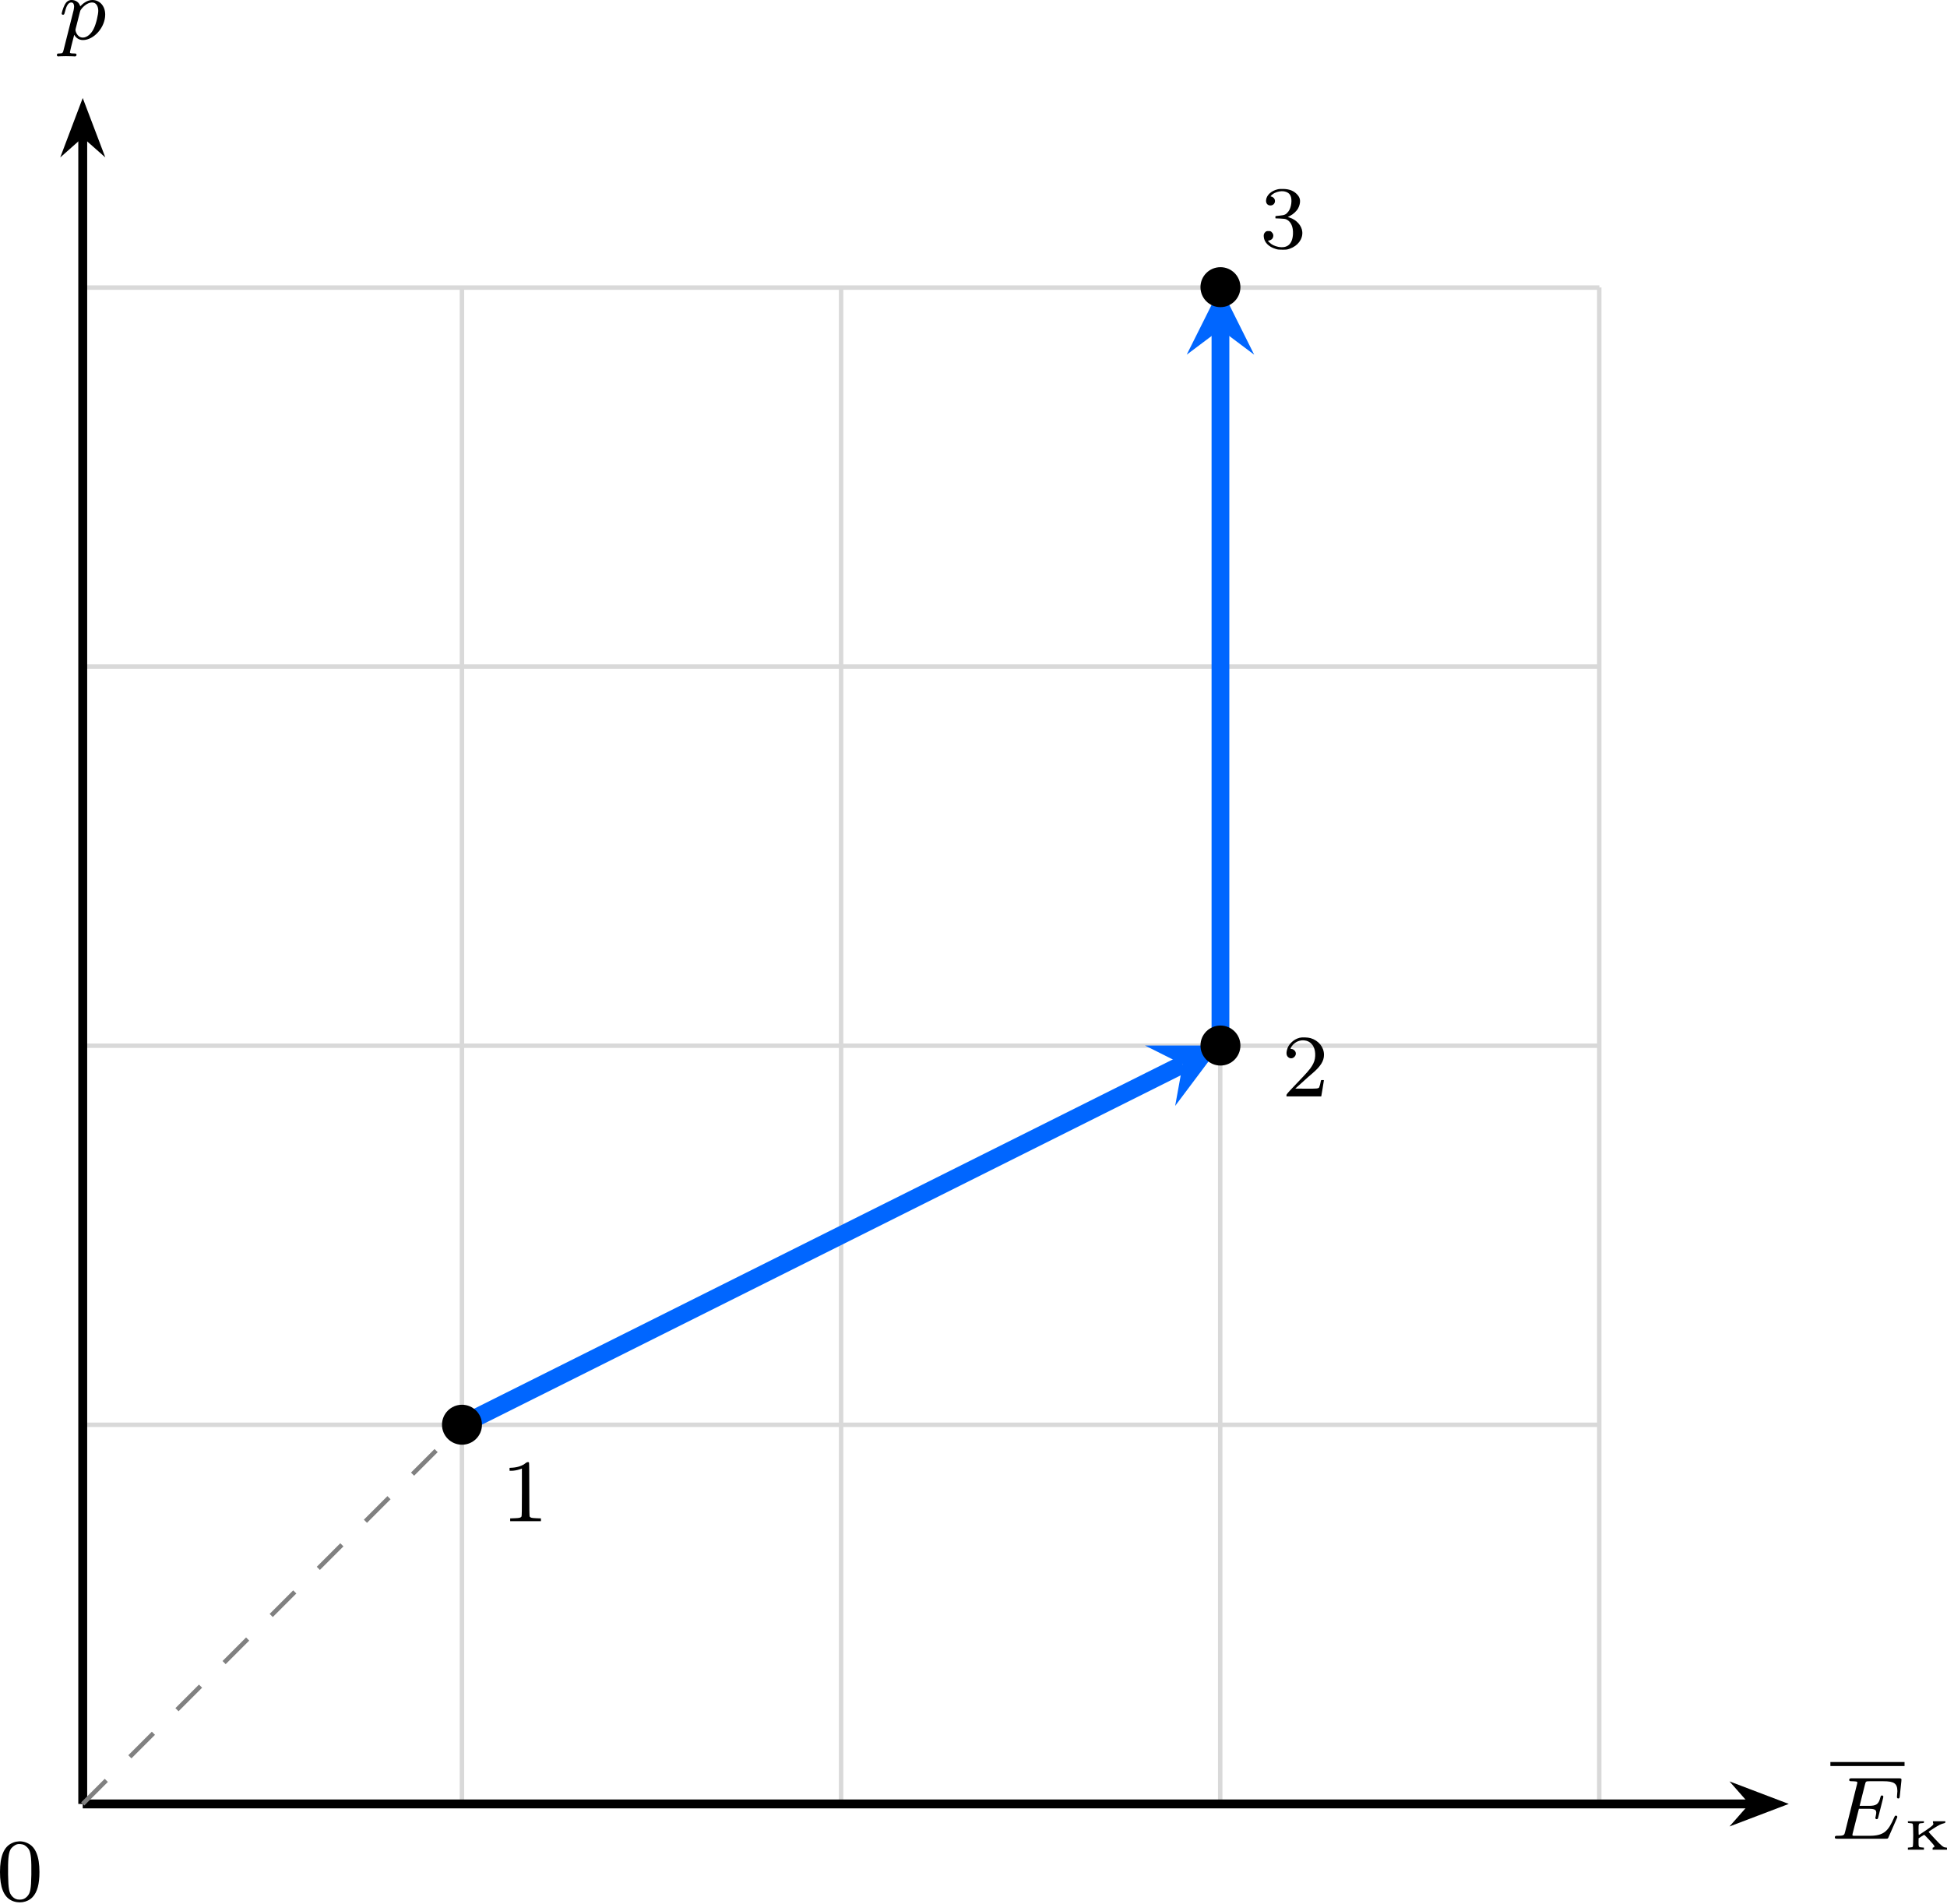
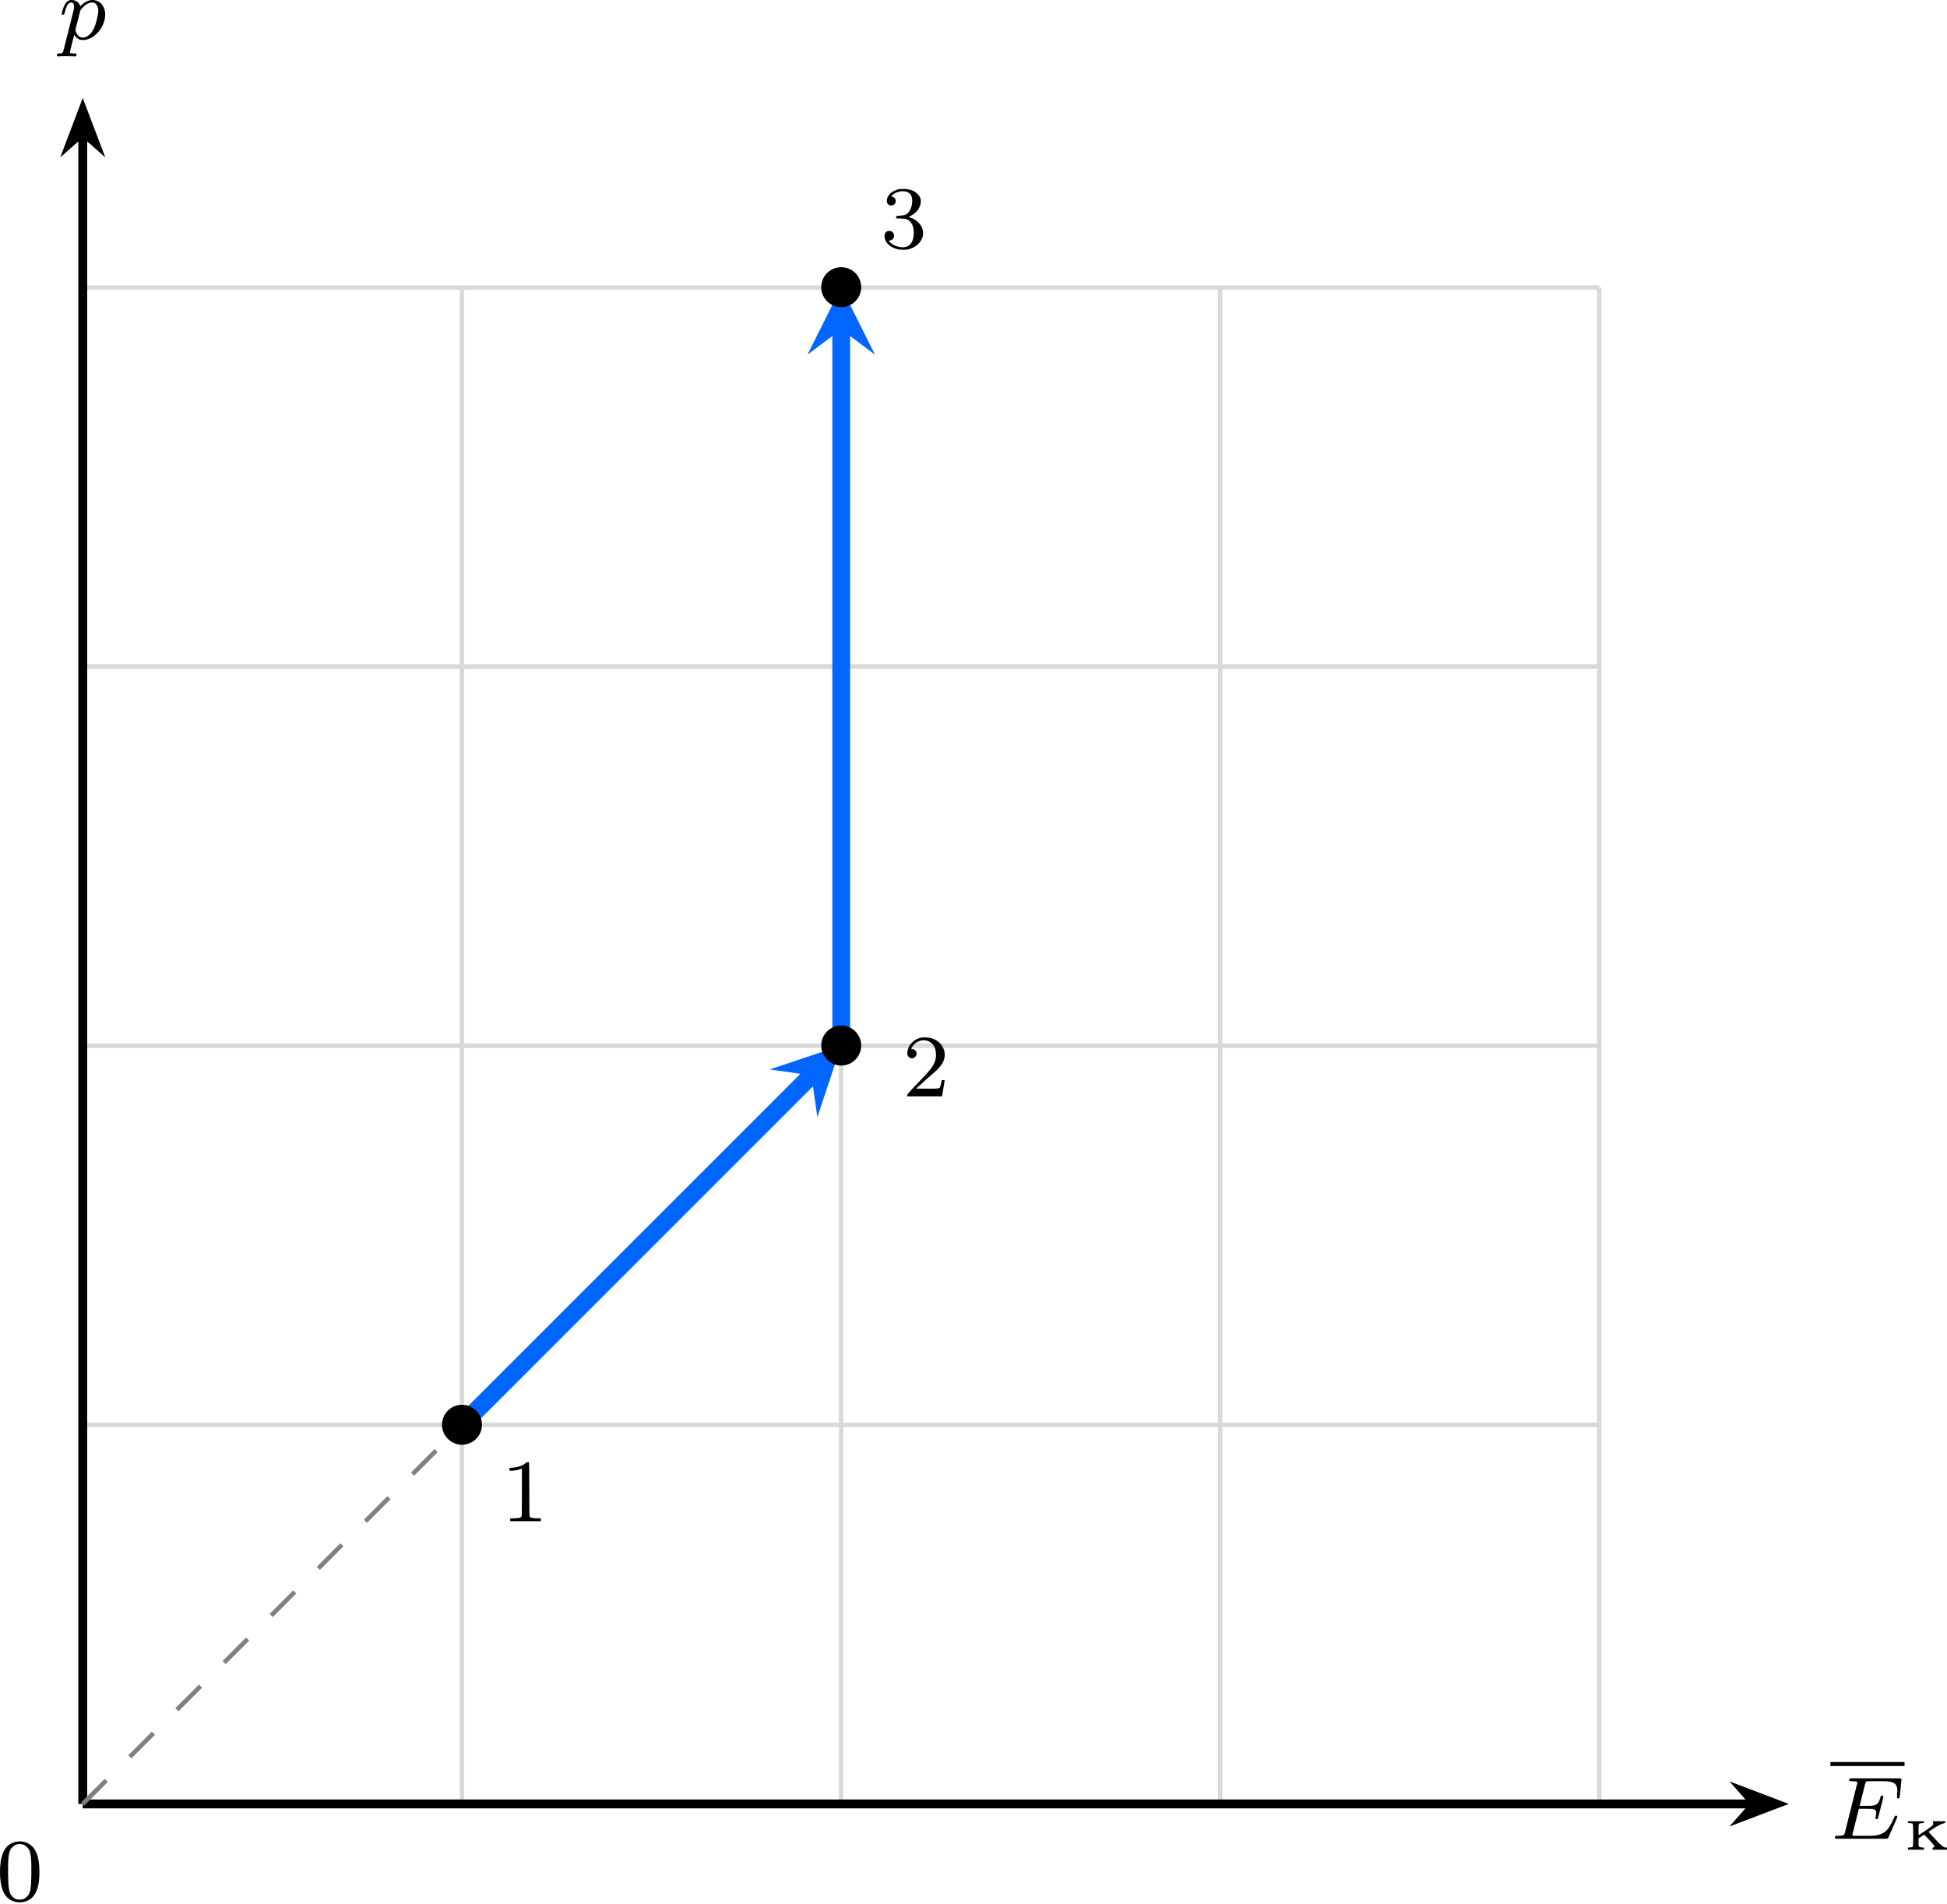
<svg xmlns="http://www.w3.org/2000/svg" xmlns:xlink="http://www.w3.org/1999/xlink" version="1.1" width="227.08pt" height="222.084pt" viewBox="-66.361 -66.773 174.677 170.834">
  <defs>
    <path id="g2-48" d="M1.753-5.268C1.666-5.252 1.498-5.197 1.379-5.133C.669-4.798 .327-3.945 .327-2.55C.327-1.196 .654-.367 1.315-.016C1.969 .319 2.782 .199 3.252-.303C3.674-.757 3.866-1.467 3.866-2.55C3.866-3.945 3.523-4.798 2.813-5.133C2.479-5.3 2.128-5.34 1.753-5.268ZM2.487-4.981C2.654-4.894 2.861-4.694 2.933-4.551C3.108-4.224 3.156-3.626 3.14-2.319C3.116-1.012 3.053-.669 2.766-.359C2.566-.151 2.383-.072 2.096-.072S1.626-.151 1.427-.359C1.14-.669 1.076-1.012 1.052-2.319C1.036-3.626 1.084-4.224 1.259-4.551C1.355-4.75 1.618-4.965 1.857-5.037C1.993-5.085 2.343-5.053 2.487-4.981Z" />
    <path id="g2-49" d="M2.192-5.22C1.929-4.989 1.482-4.838 1.02-4.806L.749-4.79V-4.655V-4.527H.901C1.124-4.527 1.419-4.575 1.65-4.655L1.857-4.726V-2.59C1.857-.964 1.849-.446 1.817-.414C1.737-.311 1.634-.287 1.219-.271L.805-.255V-.135V-.008H2.184H3.563V-.135V-.255L3.148-.271C2.742-.287 2.63-.311 2.558-.414C2.527-.446 2.519-1.02 2.519-2.837C2.519-4.144 2.511-5.236 2.495-5.26C2.471-5.34 2.303-5.316 2.192-5.22Z" />
    <path id="g2-50" d="M1.586-5.26C1.315-5.189 1.044-5.037 .853-4.838C.646-4.639 .526-4.439 .462-4.176C.367-3.826 .422-3.602 .63-3.475C.98-3.26 1.411-3.69 1.196-4.041C1.124-4.16 .972-4.256 .861-4.256S.757-4.296 .869-4.471C1.196-4.981 1.857-5.181 2.391-4.918C2.798-4.71 3.021-4.24 2.989-3.626C2.973-3.3 2.893-3.053 2.702-2.734C2.519-2.431 2.271-2.144 1.299-1.132C.486-.279 .414-.199 .414-.104V0H1.977H3.531L3.547-.08C3.555-.128 3.602-.414 3.658-.733C3.706-1.044 3.754-1.339 3.762-1.387C3.778-1.467 3.778-1.467 3.642-1.467C3.515-1.467 3.507-1.467 3.491-1.355C3.459-1.164 3.387-.893 3.347-.813C3.292-.701 3.14-.685 2.096-.693L1.203-.701L1.809-1.243C2.136-1.546 2.55-1.913 2.726-2.056C3.475-2.694 3.778-3.172 3.778-3.73C3.778-4.415 3.3-5.013 2.574-5.228C2.335-5.3 1.793-5.316 1.586-5.26Z" />
    <path id="g2-51" d="M1.618-5.26C1.036-5.125 .614-4.734 .574-4.288C.55-4.001 .709-3.81 .972-3.81C1.283-3.81 1.474-4.129 1.323-4.407C1.267-4.511 1.108-4.615 1.004-4.615C.909-4.615 1.14-4.83 1.331-4.926C1.921-5.212 2.55-5.117 2.758-4.702C2.941-4.352 2.845-3.618 2.582-3.276C2.375-3.005 2.256-2.941 1.817-2.901C1.634-2.885 1.467-2.869 1.443-2.861S1.403-2.813 1.411-2.75L1.419-2.654L1.841-2.638C2.184-2.622 2.287-2.606 2.399-2.558C2.805-2.367 3.021-1.897 2.989-1.243C2.941-.335 2.479 .056 1.674-.096C1.339-.167 1.068-.295 .885-.486L.733-.638L.861-.669C1.044-.725 1.132-.797 1.18-.909C1.267-1.108 1.227-1.283 1.06-1.435C.996-1.498 .956-1.514 .789-1.514C.63-1.514 .59-1.498 .518-1.435C.383-1.307 .351-1.203 .367-1.004C.406-.51 .805-.096 1.435 .088C1.626 .151 1.722 .159 2.048 .159C2.407 .159 2.463 .151 2.694 .072C3.427-.183 3.873-.789 3.826-1.435C3.786-1.993 3.308-2.527 2.678-2.726L2.519-2.774L2.75-2.893C3.021-3.029 3.332-3.324 3.451-3.555C3.499-3.634 3.555-3.786 3.579-3.881C3.674-4.256 3.618-4.519 3.379-4.782C3.076-5.117 2.686-5.276 2.144-5.292C1.921-5.3 1.745-5.292 1.618-5.26Z" />
    <path id="g0-234" d="M.299-2.481C.299-2.409 .305-2.403 .496-2.391C.646-2.379 .705-2.367 .735-2.319C.795-2.242 .795-.365 .735-.281C.705-.239 .646-.221 .496-.215L.299-.197V-.108V-.012H1.016H1.739V-.108V-.197L1.536-.215C1.267-.227 1.255-.251 1.255-.687L1.261-1.034L1.5-1.19C1.632-1.273 1.745-1.345 1.763-1.345C1.805-1.345 2.6-.484 2.654-.383S2.672-.209 2.57-.209C2.529-.209 2.517-.185 2.517-.108V-.012H3.162H3.808V-.108C3.808-.197 3.802-.209 3.706-.209C3.491-.209 3.335-.329 2.732-.974C2.415-1.309 2.158-1.596 2.158-1.608C2.158-1.644 2.953-2.152 3.162-2.248C3.264-2.295 3.413-2.355 3.503-2.373C3.64-2.409 3.658-2.421 3.658-2.487V-2.564H3.102H2.546V-2.493C2.546-2.457 2.558-2.397 2.576-2.373C2.63-2.266 2.493-2.134 1.907-1.739C1.59-1.53 1.315-1.345 1.297-1.333C1.267-1.321 1.255-1.417 1.255-1.787C1.255-2.367 1.261-2.373 1.536-2.391C1.728-2.403 1.739-2.409 1.739-2.481V-2.564H1.016H.299Z" />
    <path id="g1-69" d="M5.97-1.849C5.986-1.881 6.001-1.929 6.001-1.961C6.001-1.977 5.994-2.072 5.882-2.072C5.794-2.072 5.786-2.048 5.707-1.873C5.197-.709 4.822-.263 3.523-.263H2.072C2-.279 1.977-.279 1.977-.335C1.977-.399 1.993-.462 2.008-.51L2.558-2.686H3.411C3.993-2.686 4.113-2.59 4.113-2.335C4.113-2.327 4.113-2.2 4.057-1.977C4.041-1.937 4.033-1.889 4.033-1.865C4.033-1.857 4.041-1.753 4.152-1.753C4.248-1.753 4.264-1.801 4.296-1.937L4.718-3.602C4.726-3.626 4.75-3.746 4.75-3.762C4.75-3.842 4.686-3.881 4.631-3.881C4.527-3.881 4.519-3.826 4.479-3.69C4.32-3.068 4.105-2.949 3.419-2.949H2.622L3.1-4.854C3.172-5.141 3.18-5.157 3.507-5.157H4.75C5.707-5.157 6.009-4.965 6.009-4.264C6.009-4.097 5.97-3.897 5.97-3.746C5.97-3.65 6.025-3.61 6.089-3.61C6.201-3.61 6.209-3.682 6.225-3.818L6.368-5.173C6.376-5.212 6.376-5.268 6.376-5.308C6.376-5.42 6.28-5.42 6.137-5.42H1.937C1.785-5.42 1.69-5.42 1.69-5.268C1.69-5.157 1.793-5.157 1.929-5.157C1.953-5.157 2.096-5.157 2.232-5.141C2.399-5.125 2.415-5.101 2.415-5.029C2.415-4.989 2.399-4.941 2.391-4.902L1.323-.63C1.251-.327 1.235-.263 .646-.263C.494-.263 .399-.263 .399-.112C.399 0 .502 0 .638 0H4.949C5.149 0 5.157 0 5.22-.143L5.97-1.849Z" />
    <path id="g1-112" d="M.414 .964C.351 1.219 .335 1.283 .016 1.283C-.096 1.283-.191 1.283-.191 1.435C-.191 1.506-.12 1.546-.08 1.546C0 1.546 .032 1.522 .622 1.522C1.196 1.522 1.363 1.546 1.419 1.546C1.451 1.546 1.57 1.546 1.57 1.395C1.57 1.283 1.459 1.283 1.363 1.283C.98 1.283 .98 1.235 .98 1.164C.98 1.108 1.124 .542 1.363-.391C1.467-.207 1.714 .08 2.144 .08C3.124 .08 4.144-1.052 4.144-2.208C4.144-2.997 3.634-3.515 2.997-3.515C2.519-3.515 2.136-3.188 1.905-2.949C1.737-3.515 1.203-3.515 1.124-3.515C.837-3.515 .638-3.332 .51-3.084C.327-2.726 .239-2.319 .239-2.295C.239-2.224 .295-2.192 .359-2.192C.462-2.192 .47-2.224 .526-2.431C.63-2.837 .773-3.292 1.1-3.292C1.299-3.292 1.355-3.108 1.355-2.917C1.355-2.837 1.323-2.646 1.307-2.582L.414 .964ZM1.881-2.455C1.921-2.59 1.921-2.606 2.04-2.75C2.343-3.108 2.686-3.292 2.973-3.292C3.371-3.292 3.523-2.901 3.523-2.542C3.523-2.248 3.347-1.395 3.108-.925C2.901-.494 2.519-.143 2.144-.143C1.602-.143 1.474-.765 1.474-.821C1.474-.837 1.49-.925 1.498-.948L1.881-2.455Z" />
  </defs>
  <g id="page1">
    <path d="M-58.938 95.082H77.129M-58.938 61.066H77.129M-58.938 27.051H77.129M-58.938-6.965H77.129M-58.938-40.969H77.129M-58.938 95.082V-40.981M-24.918 95.082V-40.981M9.098 95.082V-40.981M43.113 95.082V-40.981M77.117 95.082V-40.981" stroke="#d9d9d9" fill="none" stroke-width=".399" stroke-miterlimit="10" />
    <path d="M-58.938 95.082H90.914" stroke="#000" fill="none" stroke-width=".797" stroke-miterlimit="10" />
    <path d="M93 95.082L90.164 94.004L91.113 95.082L90.164 96.16Z" />
    <path d="M93 95.082L90.164 94.004L91.113 95.082L90.164 96.16Z" stroke="#000" fill="none" stroke-width=".797" stroke-miterlimit="10" />
    <rect x="-58.936" y="88.201" height=".359" width="6.653" transform="matrix(1 0 0 1 156.7906 3.1217)" />
    <g transform="matrix(1 0 0 1 156.7906 3.1217)">
      <use x="-58.936" y="95.082" xlink:href="#g1-69" />
      <use x="-52.283" y="96.078" xlink:href="#g0-234" />
    </g>
    <path d="M-58.938 95.082V-54.766" stroke="#000" fill="none" stroke-width=".797" stroke-miterlimit="10" />
    <path d="M-58.938-56.855L-60.012-54.016L-58.938-54.969L-57.859-54.016Z" />
    <path d="M-58.938-56.855L-60.012-54.016L-58.938-54.969L-57.859-54.016Z" stroke="#000" fill="none" stroke-width=".797" stroke-miterlimit="10" />
    <g transform="matrix(1 0 0 1 -2.1314 -158.3404)">
      <use x="-58.936" y="95.082" xlink:href="#g1-112" />
    </g>
    <path d="M-58.938 95.082L-24.914 61.059" stroke="#808080" fill="none" stroke-width=".399" stroke-miterlimit="10" stroke-dasharray="2.989 2.989" />
-     <path d="M-24.914 61.059L39.746 28.73" stroke="#06f" fill="none" stroke-width="1.594" stroke-miterlimit="10" />
-     <path d="M43.133 27.035L36.359 27.035L39.746 28.731L39.07 32.453" fill="#06f" />
-     <path d="M43.133 27.035V-37.223" stroke="#06f" fill="none" stroke-width="1.594" stroke-miterlimit="10" />
-     <path d="M43.133-41.008L40.105-34.949L43.133-37.223L46.16-34.949" fill="#06f" />
+     <path d="M-24.914 61.059L6.434 29.715" stroke="#06f" fill="none" stroke-width="1.594" stroke-miterlimit="10" />
+     <path d="M9.109 27.035L2.684 29.18L6.434 29.715L6.969 33.461" fill="#06f" />
+     <path d="M9.109 27.035V-37.223" stroke="#06f" fill="none" stroke-width="1.594" stroke-miterlimit="10" />
+     <path d="M9.109-41.008L6.082-34.949L9.109-37.223L12.137-34.949" fill="#06f" />
    <path d="M-23.121 61.059C-23.121 60.07-23.922 59.266-24.914 59.266C-25.902 59.266-26.707 60.07-26.707 61.059C-26.707 62.051-25.902 62.852-24.914 62.852C-23.922 62.852-23.121 62.051-23.121 61.059Z" />
    <g transform="matrix(1 0 0 1 37.5416 -25.363)">
      <use x="-58.936" y="95.082" xlink:href="#g2-49" />
    </g>
-     <path d="M44.925 27.035C44.925 26.047 44.121 25.242 43.133 25.242C42.14 25.242 41.34 26.047 41.34 27.035C41.34 28.027 42.14 28.832 43.133 28.832C44.121 28.832 44.925 28.027 44.925 27.035Z" />
-     <g transform="matrix(1 0 0 1 107.5795 -63.4824)">
+     <path d="M10.902 27.035C10.902 26.047 10.102 25.242 9.109 25.242C8.121 25.242 7.316 26.047 7.316 27.035C7.316 28.027 8.121 28.832 9.109 28.832C10.102 28.832 10.902 28.027 10.902 27.035Z" />
+     <g transform="matrix(1 0 0 1 73.5568 -63.4824)">
      <use x="-58.936" y="95.082" xlink:href="#g2-50" />
    </g>
-     <path d="M44.925-41.008C44.925-42 44.121-42.801 43.133-42.801C42.14-42.801 41.34-42 41.34-41.008C41.34-40.02 42.14-39.215 43.133-39.215C44.121-39.215 44.925-40.02 44.925-41.008Z" />
-     <g transform="matrix(1 0 0 1 105.5869 -139.6095)">
+     <path d="M10.902-41.008C10.902-42 10.102-42.801 9.109-42.801C8.121-42.801 7.316-42 7.316-41.008C7.316-40.02 8.121-39.215 9.109-39.215C10.102-39.215 10.902-40.02 10.902-41.008Z" />
+     <g transform="matrix(1 0 0 1 71.5642 -139.6095)">
      <use x="-58.936" y="95.082" xlink:href="#g2-51" />
    </g>
    <g transform="matrix(1 0 0 1 -7.7521 8.6599)">
      <use x="-58.936" y="95.082" xlink:href="#g2-48" />
    </g>
  </g>
</svg>
